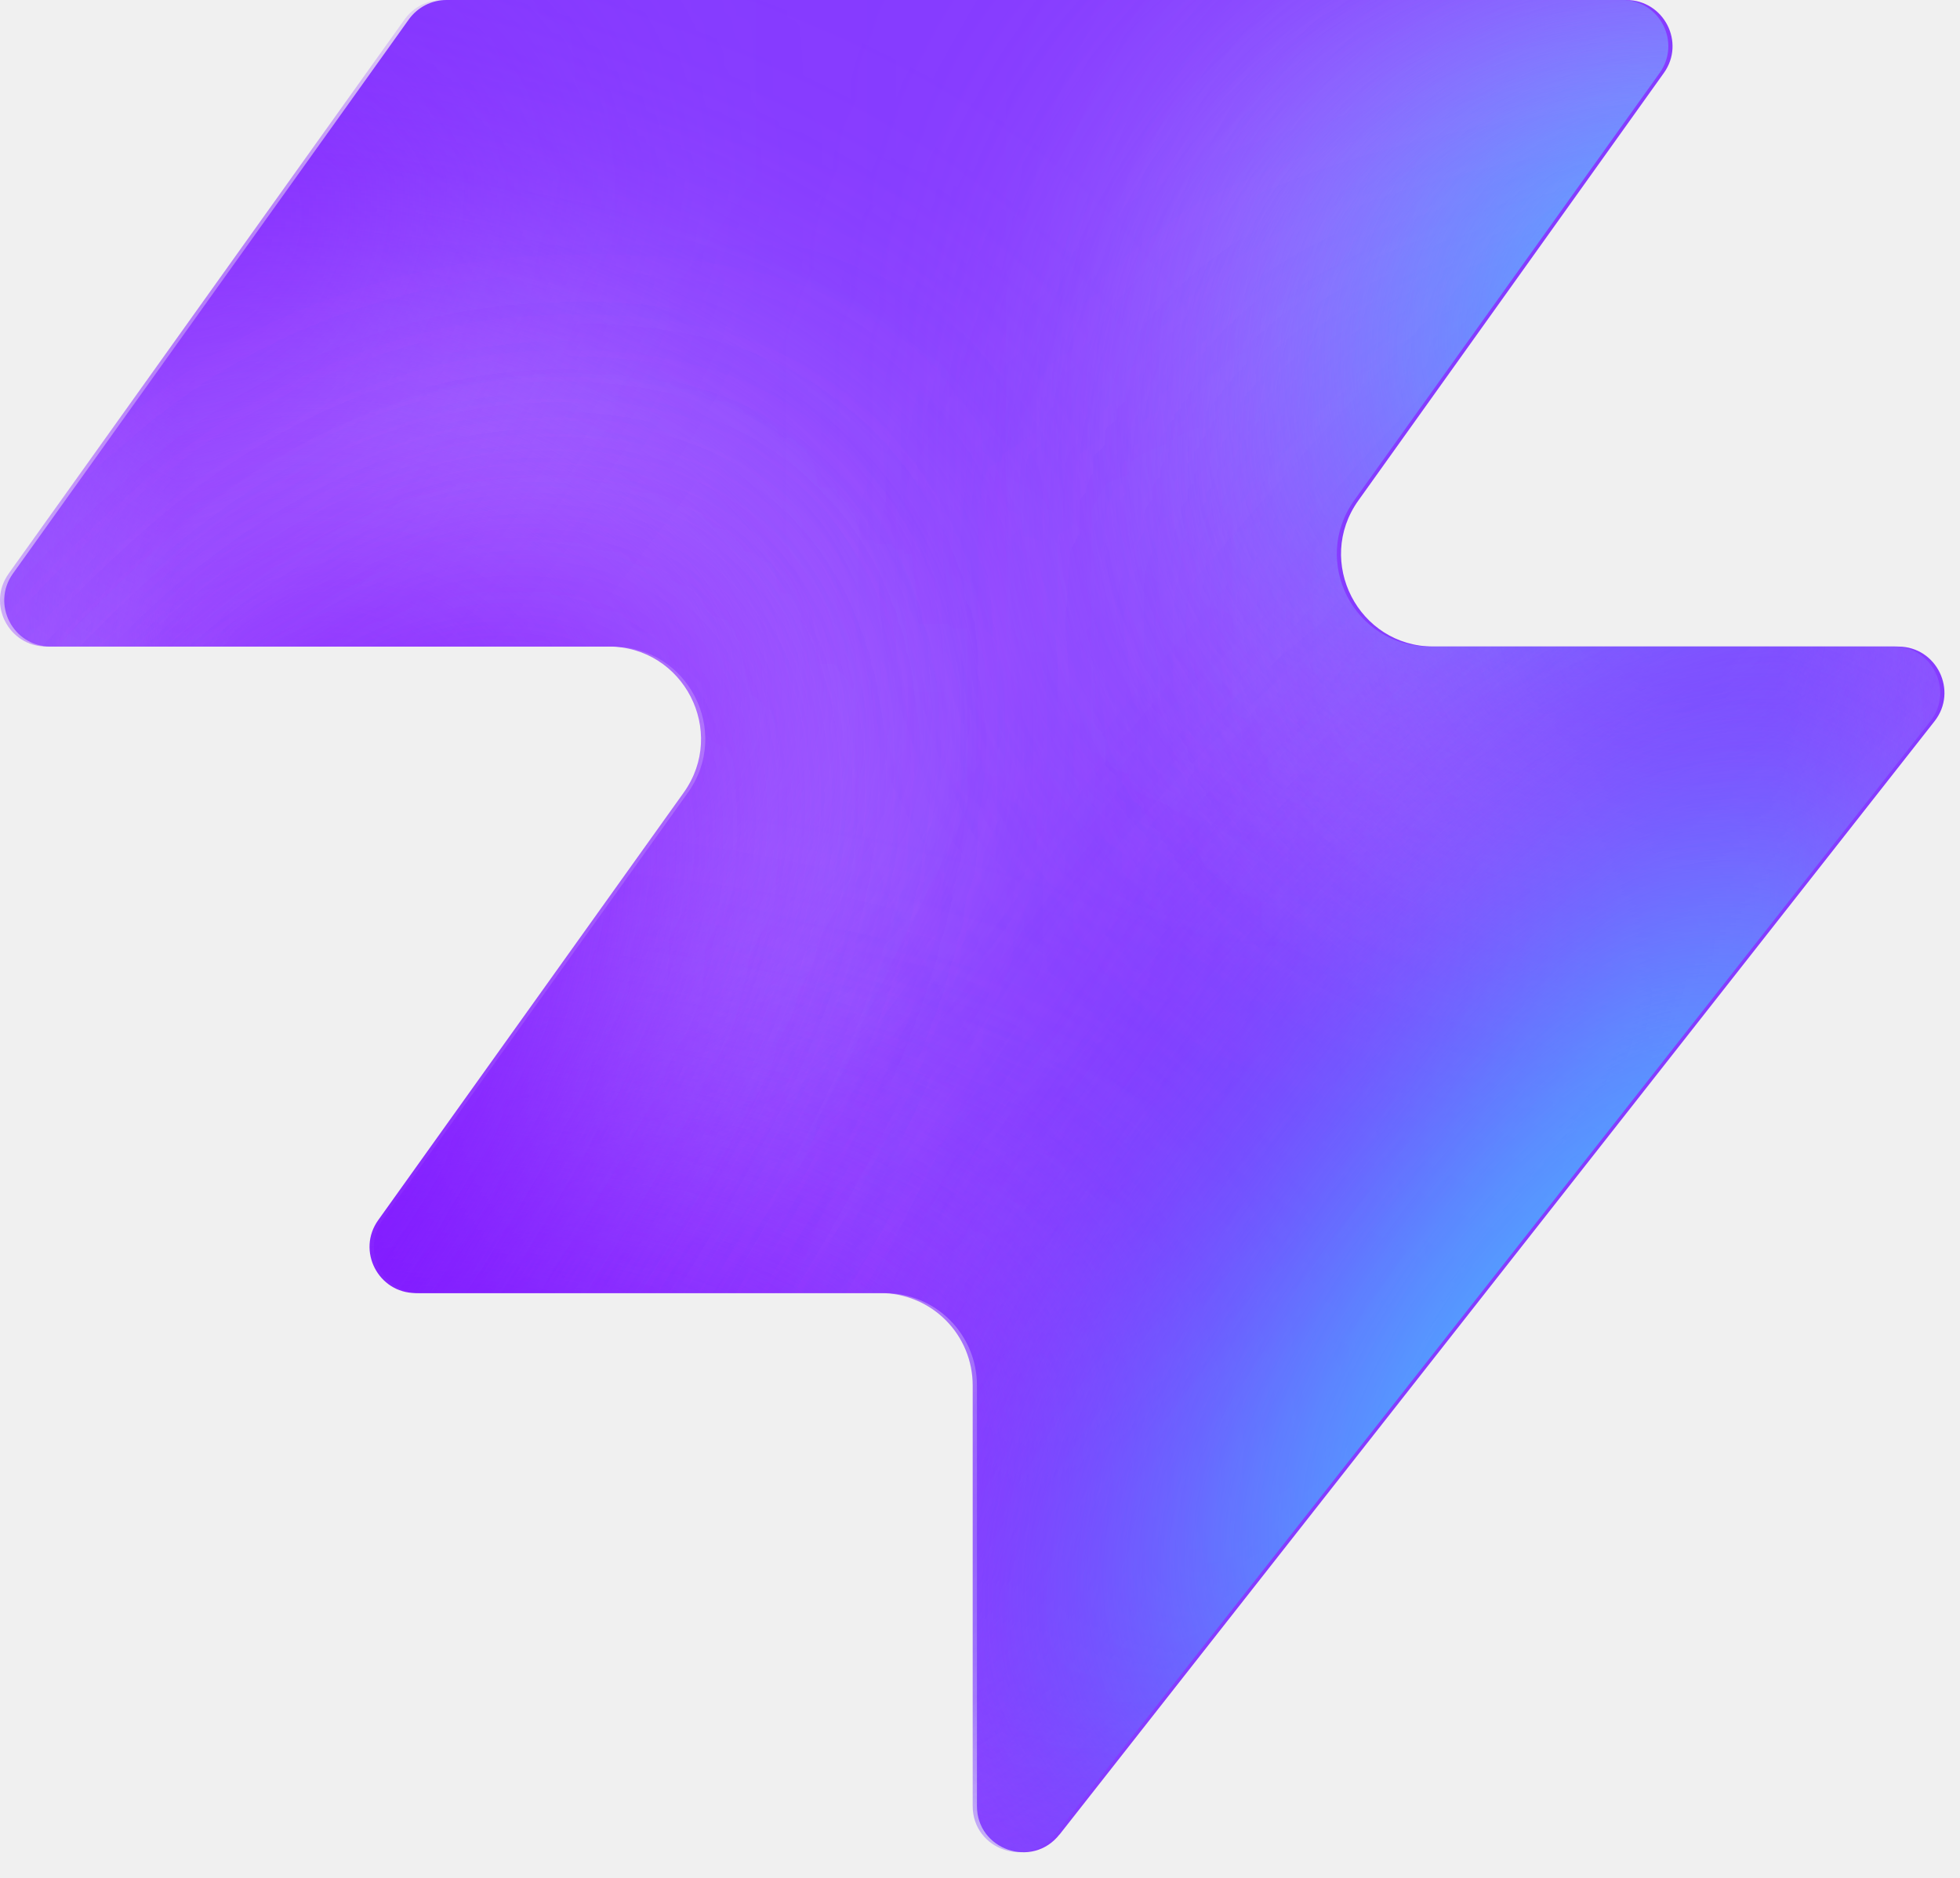
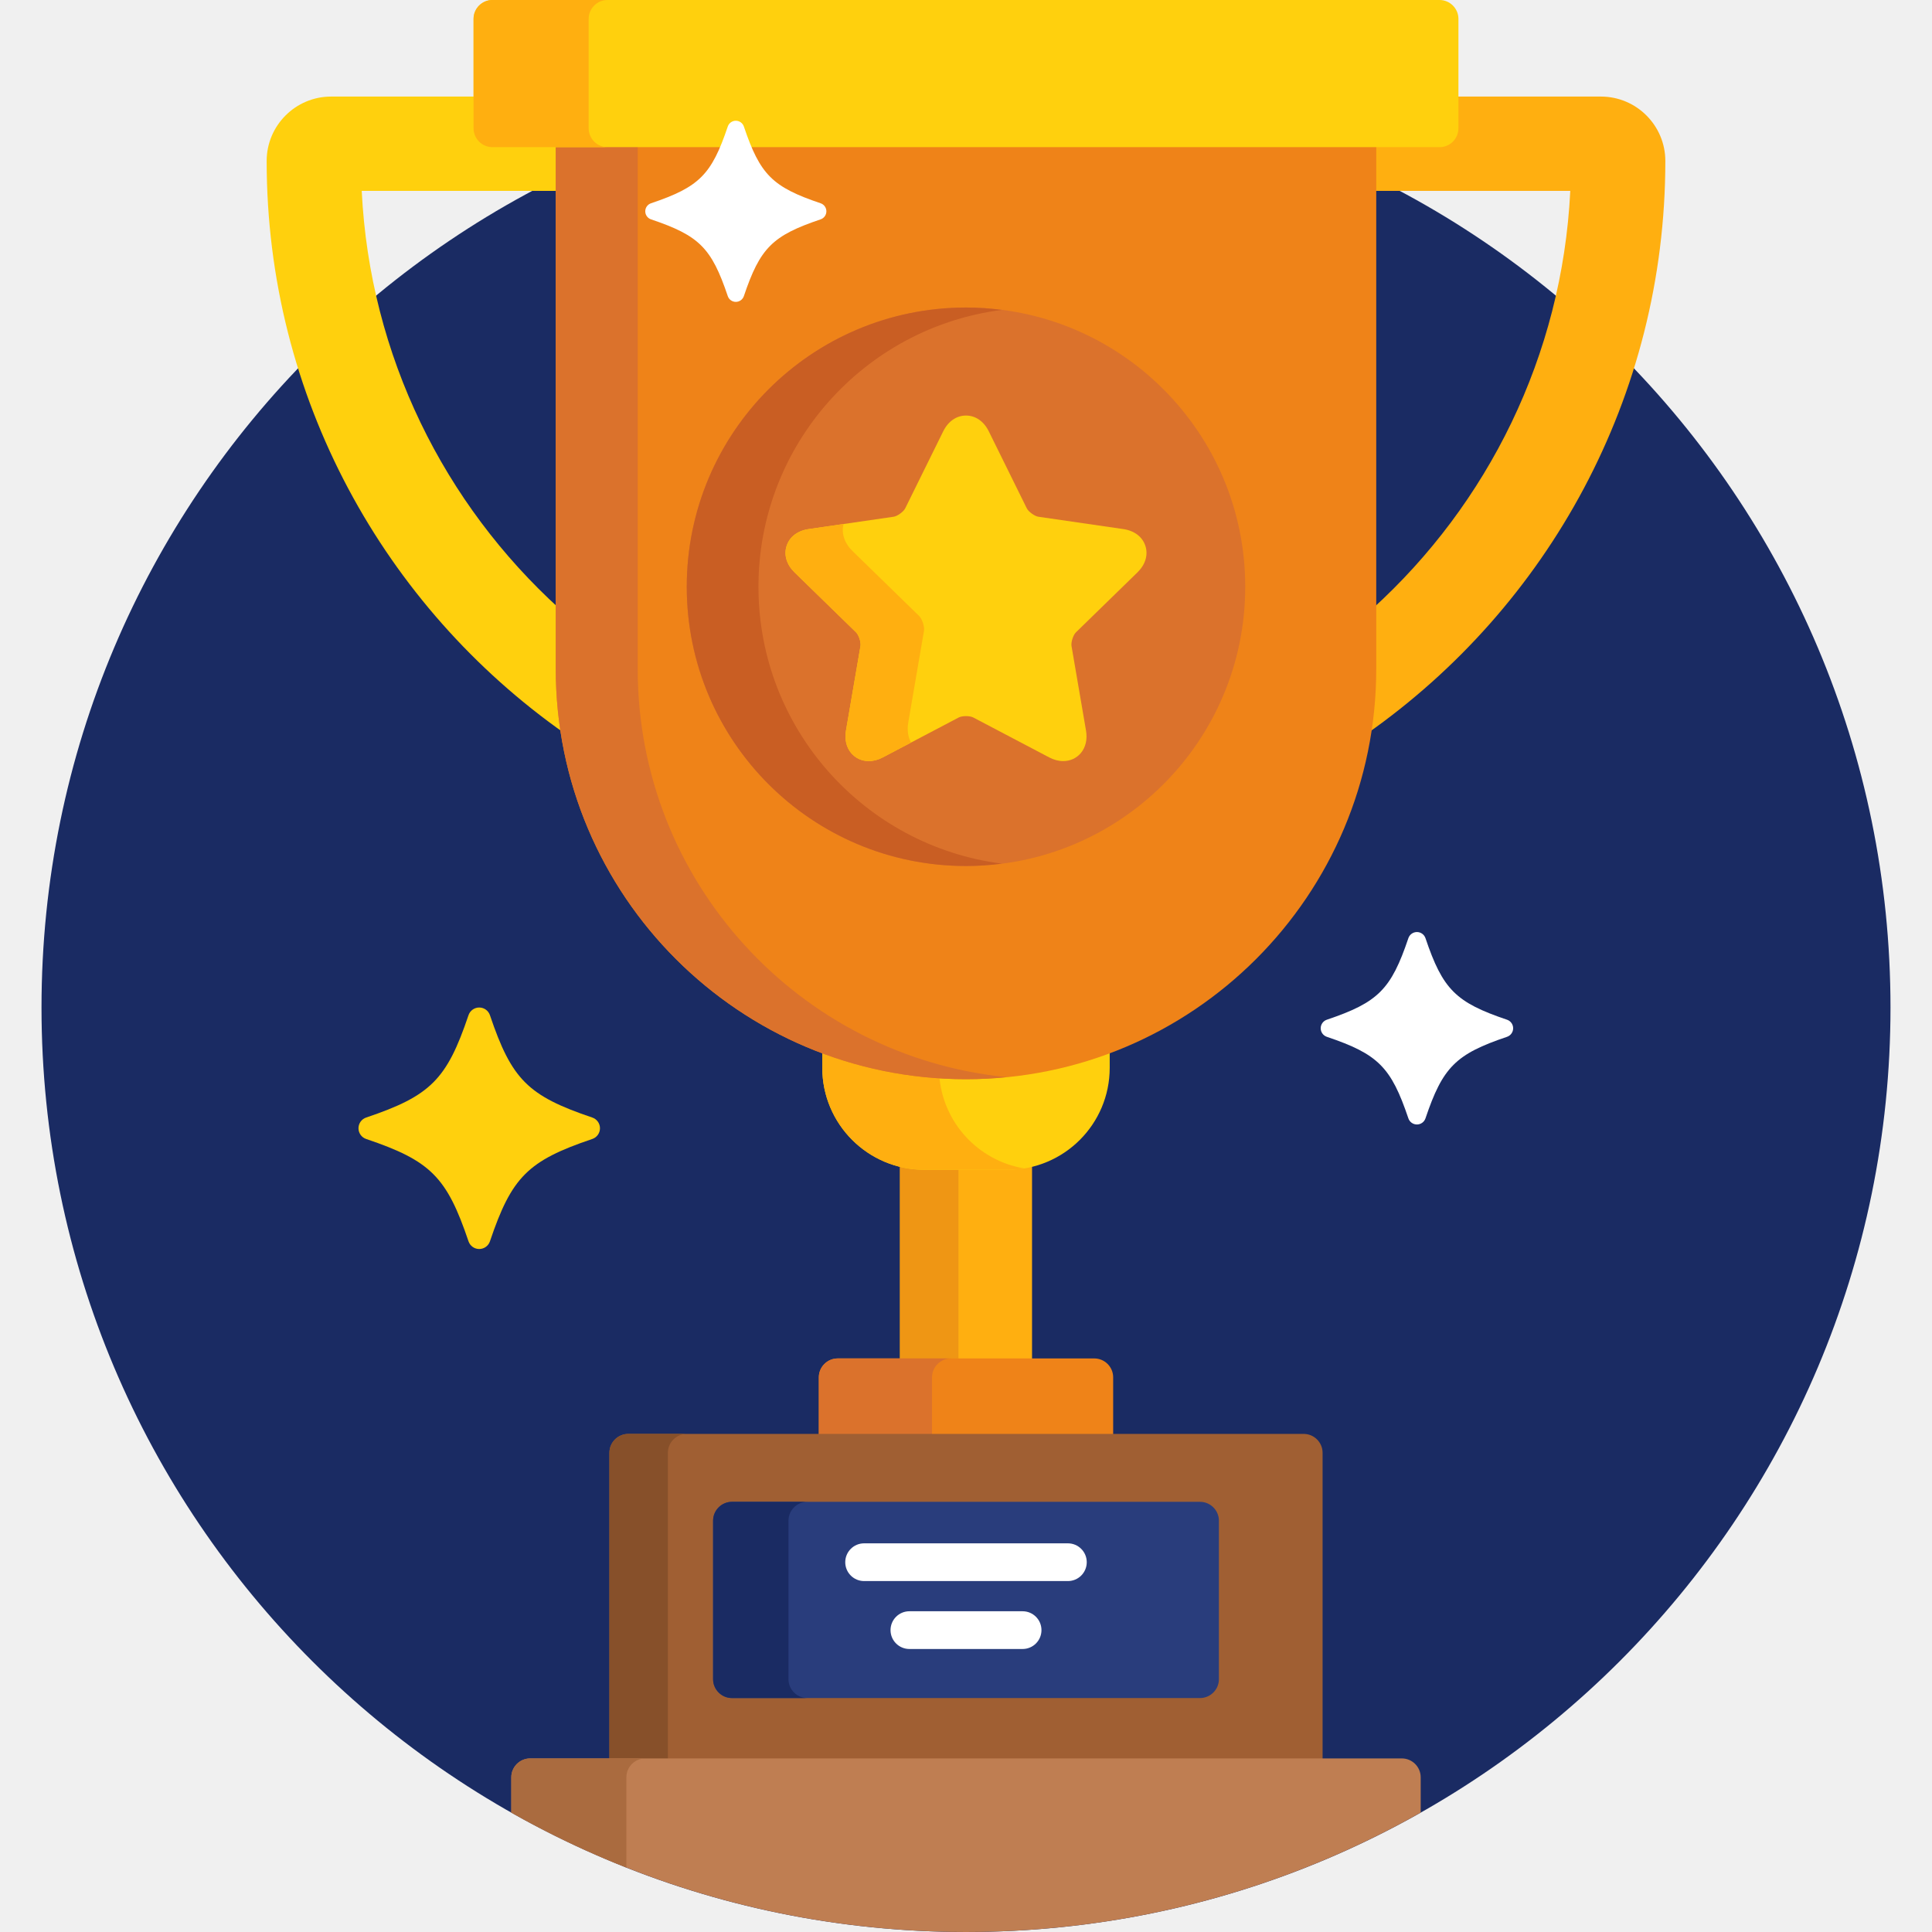
- <svg xmlns="http://www.w3.org/2000/svg" width="48" height="46" fill="none" viewBox="0 0 48 46">
-   <path fill="#863bff" d="M25.946 44.938c-.664.845-2.021.375-2.021-.698V33.937a2.26 2.26 0 0 0-2.262-2.262H10.287c-.92 0-1.456-1.04-.92-1.788l7.48-10.471c1.07-1.497 0-3.578-1.842-3.578H1.237c-.92 0-1.456-1.04-.92-1.788L10.013.474c.214-.297.556-.474.92-.474h28.894c.92 0 1.456 1.04.92 1.788l-7.48 10.471c-1.07 1.498 0 3.579 1.842 3.579h11.377c.943 0 1.473 1.088.89 1.83L25.947 44.94z" style="fill:#863bff;fill:color(display-p3 .525 .23 1);fill-opacity:1" />
-   <mask id="a" width="48" height="46" x="0" y="0" maskUnits="userSpaceOnUse" style="mask-type:alpha">
-     <path fill="#000" d="M25.842 44.938c-.664.844-2.021.375-2.021-.698V33.937a2.26 2.26 0 0 0-2.262-2.262H10.183c-.92 0-1.456-1.04-.92-1.788l7.48-10.471c1.07-1.498 0-3.579-1.842-3.579H1.133c-.92 0-1.456-1.04-.92-1.787L9.91.473c.214-.297.556-.474.92-.474h28.894c.92 0 1.456 1.04.92 1.788l-7.48 10.471c-1.07 1.498 0 3.578 1.842 3.578h11.377c.943 0 1.473 1.088.89 1.832L25.843 44.94z" style="fill:#000;fill-opacity:1" />
-   </mask>
-   <g mask="url(#a)">
-     <g filter="url(#b)">
-       <ellipse cx="5.508" cy="14.704" fill="#ede6ff" rx="5.508" ry="14.704" style="fill:#ede6ff;fill:color(display-p3 .927 .903 1);fill-opacity:1" transform="matrix(.00324 1 1 -.00324 -4.47 31.516)" />
-     </g>
-     <g filter="url(#c)">
-       <ellipse cx="10.399" cy="29.851" fill="#ede6ff" rx="10.399" ry="29.851" style="fill:#ede6ff;fill:color(display-p3 .927 .903 1);fill-opacity:1" transform="matrix(.00324 1 1 -.00324 -39.328 7.883)" />
-     </g>
-     <g filter="url(#d)">
-       <ellipse cx="5.508" cy="30.487" fill="#7e14ff" rx="5.508" ry="30.487" style="fill:#7e14ff;fill:color(display-p3 .492 .077 1);fill-opacity:1" transform="rotate(89.814 -25.913 -14.639)scale(1 -1)" />
-     </g>
-     <g filter="url(#e)">
-       <ellipse cx="5.508" cy="30.599" fill="#7e14ff" rx="5.508" ry="30.599" style="fill:#7e14ff;fill:color(display-p3 .492 .077 1);fill-opacity:1" transform="rotate(89.814 -32.644 -3.334)scale(1 -1)" />
-     </g>
-     <g filter="url(#f)">
-       <ellipse cx="5.508" cy="30.599" fill="#7e14ff" rx="5.508" ry="30.599" style="fill:#7e14ff;fill:color(display-p3 .492 .077 1);fill-opacity:1" transform="matrix(.00324 1 1 -.00324 -34.34 30.47)" />
-     </g>
-     <g filter="url(#g)">
-       <ellipse cx="14.072" cy="22.078" fill="#ede6ff" rx="14.072" ry="22.078" style="fill:#ede6ff;fill:color(display-p3 .927 .903 1);fill-opacity:1" transform="rotate(93.35 24.506 48.493)scale(-1 1)" />
-     </g>
-     <g filter="url(#h)">
-       <ellipse cx="3.47" cy="21.501" fill="#7e14ff" rx="3.47" ry="21.501" style="fill:#7e14ff;fill:color(display-p3 .492 .077 1);fill-opacity:1" transform="rotate(89.009 28.708 47.59)scale(-1 1)" />
-     </g>
-     <g filter="url(#i)">
-       <ellipse cx="3.47" cy="21.501" fill="#7e14ff" rx="3.47" ry="21.501" style="fill:#7e14ff;fill:color(display-p3 .492 .077 1);fill-opacity:1" transform="rotate(89.009 28.708 47.59)scale(-1 1)" />
-     </g>
-     <g filter="url(#j)">
-       <ellipse cx=".387" cy="8.972" fill="#7e14ff" rx="4.407" ry="29.108" style="fill:#7e14ff;fill:color(display-p3 .492 .077 1);fill-opacity:1" transform="rotate(39.51 .387 8.972)" />
-     </g>
-     <g filter="url(#k)">
-       <ellipse cx="47.523" cy="-6.092" fill="#7e14ff" rx="4.407" ry="29.108" style="fill:#7e14ff;fill:color(display-p3 .492 .077 1);fill-opacity:1" transform="rotate(37.892 47.523 -6.092)" />
-     </g>
-     <g filter="url(#l)">
-       <ellipse cx="41.412" cy="6.333" fill="#47bfff" rx="5.971" ry="9.665" style="fill:#47bfff;fill:color(display-p3 .28 .748 1);fill-opacity:1" transform="rotate(37.892 41.412 6.333)" />
-     </g>
-     <g filter="url(#m)">
-       <ellipse cx="-1.879" cy="38.332" fill="#7e14ff" rx="4.407" ry="29.108" style="fill:#7e14ff;fill:color(display-p3 .492 .077 1);fill-opacity:1" transform="rotate(37.892 -1.88 38.332)" />
-     </g>
-     <g filter="url(#n)">
-       <ellipse cx="-1.879" cy="38.332" fill="#7e14ff" rx="4.407" ry="29.108" style="fill:#7e14ff;fill:color(display-p3 .492 .077 1);fill-opacity:1" transform="rotate(37.892 -1.88 38.332)" />
-     </g>
-     <g filter="url(#o)">
-       <ellipse cx="35.651" cy="29.907" fill="#7e14ff" rx="4.407" ry="29.108" style="fill:#7e14ff;fill:color(display-p3 .492 .077 1);fill-opacity:1" transform="rotate(37.892 35.651 29.907)" />
-     </g>
-     <g filter="url(#p)">
-       <ellipse cx="38.418" cy="32.4" fill="#47bfff" rx="5.971" ry="15.297" style="fill:#47bfff;fill:color(display-p3 .28 .748 1);fill-opacity:1" transform="rotate(37.892 38.418 32.4)" />
-     </g>
+ <svg xmlns="http://www.w3.org/2000/svg" version="1.1" id="Capa_1" x="0px" y="0px" viewBox="0 0 512 512" style="enable-background:new 0 0 512 512;" xml:space="preserve">
+   <circle style="fill:#1A2B63;" cx="256" cy="267" r="245" />
+   <path style="fill:#FFAF10;" d="M273.5,361.794v-53.615c-2.065,0.506-4.222,0.779-6.443,0.779h-22.114  c-2.221,0-4.378-0.273-6.443-0.779v53.615H273.5z" />
+   <path style="fill:#EF9614;" d="M254,361.794v-52.836h-9.057c-2.221,0-4.378-0.273-6.443-0.779v53.615H254z" />
+   <path style="fill:#FFD00D;" d="M256,285.003c-13.403,0-26.239-2.468-38.086-6.961v4.93c0,14.927,12.101,27.028,27.029,27.028h22.114  c14.928,0,27.029-12.101,27.029-27.028v-4.93C282.238,282.535,269.403,285.003,256,285.003z" />
+   <path style="fill:#FFAF10;" d="M248.894,284.763c-10.838-0.71-21.243-3.028-30.979-6.721v4.93c0,14.927,12.101,27.028,27.029,27.028  h22.114c1.499,0,2.968-0.127,4.4-0.362C259.199,307.63,249.72,297.379,248.894,284.763z" />
+   <path style="fill:#EF8318;" d="M295,382v-17c0-2.75-2.25-5-5-5h-68c-2.75,0-5,2.25-5,5v17H295z" />
+   <path style="fill:#DB722C;" d="M247,382v-17c0-2.75,2.25-5,5-5h-30c-2.75,0-5,2.25-5,5v17H247z" />
+   <path style="fill:#A05F33;" d="M350.5,467v-82c0-2.75-2.25-5-5-5h-179c-2.75,0-5,2.25-5,5v82H350.5z" />
+   <path style="fill:#87502A;" d="M177,467v-82c0-2.75,2.25-5,5-5h-15.5c-2.75,0-5,2.25-5,5v82H177z" />
+   <path style="fill:#293D7C;" d="M323.022,445c0,2.75-2.25,5-5,5H193.978c-2.75,0-5-2.25-5-5v-42c0-2.75,2.25-5,5-5h124.044  c2.75,0,5,2.25,5,5V445z" />
+   <path style="fill:#1A2B63;" d="M208.955,445v-42c0-2.75,2.25-5,5-5h-19.977c-2.75,0-5,2.25-5,5v42c0,2.75,2.25,5,5,5h19.977  C211.205,450,208.955,447.75,208.955,445z" />
+   <path style="fill:#BF7E52;" d="M371.5,466h-231c-2.75,0-5,2.25-5,5v9.352C171.082,500.491,212.195,512,256,512  s84.918-11.509,120.5-31.649V471C376.5,468.25,374.25,466,371.5,466z" />
+   <path style="fill:#AA6B3F;" d="M166,471c0-2.75,2.25-5,5-5h-30.5c-2.75,0-5,2.25-5,5v9.352c9.769,5.529,19.956,10.403,30.5,14.571  V471z" />
+   <path style="fill:#FFAF10;" d="M424.255,25.591H385.5V34c0,2.206-1.794,4-4,4h-16.781c-0.553,0-1,0.448-1,1v11.591h52.42  c-2.141,43.803-21.944,83.041-52.42,110.732v15.962c0,5.808-0.469,11.508-1.358,17.069c47.723-33.563,78.971-89.041,78.971-151.686  C441.332,33.251,433.671,25.591,424.255,25.591z" />
+   <path style="fill:#FFD00D;" d="M148.282,177.285v-15.962c-30.475-27.691-50.28-66.929-52.42-110.732h52.42V39c0-0.552-0.448-1-1-1  H130.5c-2.206,0-4-1.794-4-4v-8.409H87.745c-9.416,0-17.077,7.661-17.077,17.077c0,62.646,31.249,118.124,78.971,151.687  C148.75,188.793,148.282,183.093,148.282,177.285z" />
+   <path style="fill:#EF8318;" d="M147.282,38v139.285c0,60.043,48.675,108.718,108.718,108.718s108.719-48.675,108.719-108.718V38  H147.282z" />
+   <g>
+     <path style="fill:#DB722C;" d="M169,177.285V37.003h-21.718v140.282c0,60.043,48.675,108.718,108.718,108.718   c3.641,0,7.234-0.193,10.782-0.545C211.874,279.973,169,233.636,169,177.285z" />
+     <circle style="fill:#DB722C;" cx="256" cy="155.5" r="74" />
  </g>
-   <defs>
-     <filter id="b" width="60.045" height="41.654" x="-19.77" y="16.149" color-interpolation-filters="sRGB" filterUnits="userSpaceOnUse">
-       <feFlood flood-opacity="0" result="BackgroundImageFix" />
-       <feBlend in="SourceGraphic" in2="BackgroundImageFix" result="shape" />
-       <feGaussianBlur result="effect1_foregroundBlur_2002_17158" stdDeviation="7.659" />
-     </filter>
-     <filter id="c" width="90.34" height="51.437" x="-54.613" y="-7.533" color-interpolation-filters="sRGB" filterUnits="userSpaceOnUse">
-       <feFlood flood-opacity="0" result="BackgroundImageFix" />
-       <feBlend in="SourceGraphic" in2="BackgroundImageFix" result="shape" />
-       <feGaussianBlur result="effect1_foregroundBlur_2002_17158" stdDeviation="7.659" />
-     </filter>
-     <filter id="d" width="79.355" height="29.4" x="-49.64" y="2.03" color-interpolation-filters="sRGB" filterUnits="userSpaceOnUse">
-       <feFlood flood-opacity="0" result="BackgroundImageFix" />
-       <feBlend in="SourceGraphic" in2="BackgroundImageFix" result="shape" />
-       <feGaussianBlur result="effect1_foregroundBlur_2002_17158" stdDeviation="4.596" />
-     </filter>
-     <filter id="e" width="79.579" height="29.4" x="-45.045" y="20.029" color-interpolation-filters="sRGB" filterUnits="userSpaceOnUse">
-       <feFlood flood-opacity="0" result="BackgroundImageFix" />
-       <feBlend in="SourceGraphic" in2="BackgroundImageFix" result="shape" />
-       <feGaussianBlur result="effect1_foregroundBlur_2002_17158" stdDeviation="4.596" />
-     </filter>
-     <filter id="f" width="79.579" height="29.4" x="-43.513" y="21.178" color-interpolation-filters="sRGB" filterUnits="userSpaceOnUse">
-       <feFlood flood-opacity="0" result="BackgroundImageFix" />
-       <feBlend in="SourceGraphic" in2="BackgroundImageFix" result="shape" />
-       <feGaussianBlur result="effect1_foregroundBlur_2002_17158" stdDeviation="4.596" />
-     </filter>
-     <filter id="g" width="74.749" height="58.852" x="15.756" y="-17.901" color-interpolation-filters="sRGB" filterUnits="userSpaceOnUse">
-       <feFlood flood-opacity="0" result="BackgroundImageFix" />
-       <feBlend in="SourceGraphic" in2="BackgroundImageFix" result="shape" />
-       <feGaussianBlur result="effect1_foregroundBlur_2002_17158" stdDeviation="7.659" />
-     </filter>
-     <filter id="h" width="61.377" height="25.362" x="23.548" y="2.284" color-interpolation-filters="sRGB" filterUnits="userSpaceOnUse">
-       <feFlood flood-opacity="0" result="BackgroundImageFix" />
-       <feBlend in="SourceGraphic" in2="BackgroundImageFix" result="shape" />
-       <feGaussianBlur result="effect1_foregroundBlur_2002_17158" stdDeviation="4.596" />
-     </filter>
-     <filter id="i" width="61.377" height="25.362" x="23.548" y="2.284" color-interpolation-filters="sRGB" filterUnits="userSpaceOnUse">
-       <feFlood flood-opacity="0" result="BackgroundImageFix" />
-       <feBlend in="SourceGraphic" in2="BackgroundImageFix" result="shape" />
-       <feGaussianBlur result="effect1_foregroundBlur_2002_17158" stdDeviation="4.596" />
-     </filter>
-     <filter id="j" width="56.045" height="63.649" x="-27.636" y="-22.853" color-interpolation-filters="sRGB" filterUnits="userSpaceOnUse">
-       <feFlood flood-opacity="0" result="BackgroundImageFix" />
-       <feBlend in="SourceGraphic" in2="BackgroundImageFix" result="shape" />
-       <feGaussianBlur result="effect1_foregroundBlur_2002_17158" stdDeviation="4.596" />
-     </filter>
-     <filter id="k" width="54.814" height="64.646" x="20.116" y="-38.415" color-interpolation-filters="sRGB" filterUnits="userSpaceOnUse">
-       <feFlood flood-opacity="0" result="BackgroundImageFix" />
-       <feBlend in="SourceGraphic" in2="BackgroundImageFix" result="shape" />
-       <feGaussianBlur result="effect1_foregroundBlur_2002_17158" stdDeviation="4.596" />
-     </filter>
-     <filter id="l" width="33.541" height="35.313" x="24.641" y="-11.323" color-interpolation-filters="sRGB" filterUnits="userSpaceOnUse">
-       <feFlood flood-opacity="0" result="BackgroundImageFix" />
-       <feBlend in="SourceGraphic" in2="BackgroundImageFix" result="shape" />
-       <feGaussianBlur result="effect1_foregroundBlur_2002_17158" stdDeviation="4.596" />
-     </filter>
-     <filter id="m" width="54.814" height="64.646" x="-29.286" y="6.009" color-interpolation-filters="sRGB" filterUnits="userSpaceOnUse">
-       <feFlood flood-opacity="0" result="BackgroundImageFix" />
-       <feBlend in="SourceGraphic" in2="BackgroundImageFix" result="shape" />
-       <feGaussianBlur result="effect1_foregroundBlur_2002_17158" stdDeviation="4.596" />
-     </filter>
-     <filter id="n" width="54.814" height="64.646" x="-29.286" y="6.009" color-interpolation-filters="sRGB" filterUnits="userSpaceOnUse">
-       <feFlood flood-opacity="0" result="BackgroundImageFix" />
-       <feBlend in="SourceGraphic" in2="BackgroundImageFix" result="shape" />
-       <feGaussianBlur result="effect1_foregroundBlur_2002_17158" stdDeviation="4.596" />
-     </filter>
-     <filter id="o" width="54.814" height="64.646" x="8.244" y="-2.416" color-interpolation-filters="sRGB" filterUnits="userSpaceOnUse">
-       <feFlood flood-opacity="0" result="BackgroundImageFix" />
-       <feBlend in="SourceGraphic" in2="BackgroundImageFix" result="shape" />
-       <feGaussianBlur result="effect1_foregroundBlur_2002_17158" stdDeviation="4.596" />
-     </filter>
-     <filter id="p" width="39.409" height="43.623" x="18.713" y="10.588" color-interpolation-filters="sRGB" filterUnits="userSpaceOnUse">
-       <feFlood flood-opacity="0" result="BackgroundImageFix" />
-       <feBlend in="SourceGraphic" in2="BackgroundImageFix" result="shape" />
-       <feGaussianBlur result="effect1_foregroundBlur_2002_17158" stdDeviation="4.596" />
-     </filter>
-   </defs>
+   <path style="fill:#C95E23;" d="M201,155.499c0-37.648,28.121-68.706,64.5-73.372c-3.112-0.399-6.278-0.628-9.5-0.628  c-40.869,0-74,33.131-74,74s33.131,74,74,74c3.222,0,6.388-0.229,9.5-0.628C229.121,224.206,201,193.147,201,155.499z" />
+   <path style="fill:#FFD00D;" d="M281.756,201.698c-1.223,0.001-2.474-0.331-3.717-0.985l-20.147-10.591  c-0.304-0.16-0.982-0.347-1.891-0.347c-0.91,0-1.588,0.187-1.894,0.347l-20.145,10.591c-1.244,0.654-2.495,0.985-3.717,0.985  c-1.856,0-3.517-0.757-4.675-2.131c-1.285-1.523-1.773-3.637-1.376-5.952l3.848-22.432c0.169-0.985-0.454-2.902-1.169-3.6  l-16.298-15.887c-2.122-2.069-2.891-4.633-2.11-7.035c0.781-2.402,2.91-4.023,5.842-4.449l22.522-3.272  c0.988-0.144,2.62-1.329,3.062-2.225l10.072-20.41c1.312-2.657,3.512-4.18,6.038-4.18c2.526,0,4.727,1.523,6.037,4.18l10.073,20.41  c0.442,0.896,2.073,2.082,3.061,2.225l22.523,3.272c2.931,0.426,5.061,2.047,5.841,4.449c0.781,2.402,0.013,4.966-2.108,7.034  l-16.299,15.888c-0.716,0.697-1.339,2.615-1.17,3.6l3.847,22.432c0.397,2.315-0.091,4.429-1.375,5.952  C285.272,200.941,283.611,201.698,281.756,201.698z" />
+   <path style="fill:#FFAF10;" d="M240.7,191.471l4.169-24.307c0.183-1.067-0.492-3.146-1.267-3.901l-17.661-17.215  c-2.169-2.115-3.014-4.705-2.395-7.177l-9.241,1.343c-2.932,0.426-5.061,2.047-5.842,4.449c-0.781,2.402-0.012,4.966,2.11,7.035  l16.298,15.887c0.715,0.697,1.338,2.615,1.169,3.6l-3.848,22.432c-0.396,2.315,0.092,4.429,1.376,5.952  c1.159,1.374,2.819,2.131,4.675,2.131c1.223,0,2.473-0.331,3.717-0.985l7.471-3.928C240.627,195.285,240.361,193.449,240.7,191.471z  " />
+   <path style="fill:#FFD00D;" d="M386.5,34c0,2.75-2.25,5-5,5h-251c-2.75,0-5-2.25-5-5V5c0-2.75,2.25-5,5-5h251c2.75,0,5,2.25,5,5V34z  " />
+   <path style="fill:#FFAF10;" d="M156,34V5c0-2.75,2.25-5,5-5h-30.5c-2.75,0-5,2.25-5,5v29c0,2.75,2.25,5,5,5H161  C158.25,39,156,36.75,156,34z" />
+   <path style="fill:#FFD00D;" d="M127,331c-1.287,0-2.431-0.821-2.842-2.04c-5.756-17.054-10.064-21.362-27.117-27.117  C95.821,301.431,95,300.287,95,299s0.821-2.431,2.04-2.842c17.053-5.755,21.361-10.064,27.117-27.117  c0.412-1.219,1.555-2.04,2.842-2.04c1.287,0,2.431,0.821,2.842,2.04c5.756,17.053,10.064,21.362,27.117,27.117  c1.219,0.412,2.041,1.555,2.041,2.842s-0.821,2.431-2.041,2.843c-17.053,5.755-21.361,10.063-27.117,27.117  C129.431,330.179,128.287,331,127,331z" />
+   <g>
+     <path style="fill:#FFFFFF;" d="M375.5,298c-1.025,0-1.938-0.654-2.266-1.625c-4.586-13.59-8.02-17.023-21.609-21.609   c-0.97-0.329-1.625-1.24-1.625-2.266c0-1.025,0.655-1.937,1.625-2.265c13.59-4.586,17.023-8.02,21.609-21.609   c0.328-0.972,1.24-1.626,2.266-1.626s1.936,0.654,2.266,1.626c4.586,13.589,8.02,17.022,21.609,21.609   c0.97,0.328,1.625,1.24,1.625,2.265c0,1.026-0.655,1.937-1.625,2.266c-13.59,4.587-17.023,8.019-21.609,21.609   C377.436,297.346,376.525,298,375.5,298z" />
+     <path style="fill:#FFFFFF;" d="M283,419h-54c-2.761,0-5-2.239-5-5s2.239-5,5-5h54c2.762,0,5,2.239,5,5S285.762,419,283,419z" />
+     <path style="fill:#FFFFFF;" d="M271,437h-30c-2.761,0-5-2.239-5-5s2.239-5,5-5h30c2.762,0,5,2.239,5,5S273.762,437,271,437z" />
+     <path style="fill:#FFFFFF;" d="M195,80c-0.965,0-1.823-0.616-2.132-1.53c-4.317-12.79-7.548-16.021-20.338-20.338   C171.616,57.823,171,56.965,171,56s0.616-1.823,1.53-2.132c12.79-4.316,16.021-7.548,20.338-20.338   C193.177,32.616,194.035,32,195,32s1.823,0.616,2.132,1.53c4.317,12.79,7.548,16.021,20.338,20.338   C218.384,54.177,219,55.035,219,56s-0.616,1.823-1.53,2.132c-12.79,4.317-16.021,7.548-20.338,20.338   C196.823,79.384,195.965,80,195,80z" />
+   </g>
+   <g>
+ </g>
+   <g>
+ </g>
+   <g>
+ </g>
+   <g>
+ </g>
+   <g>
+ </g>
+   <g>
+ </g>
+   <g>
+ </g>
+   <g>
+ </g>
+   <g>
+ </g>
+   <g>
+ </g>
+   <g>
+ </g>
+   <g>
+ </g>
+   <g>
+ </g>
+   <g>
+ </g>
+   <g>
+ </g>
</svg>
